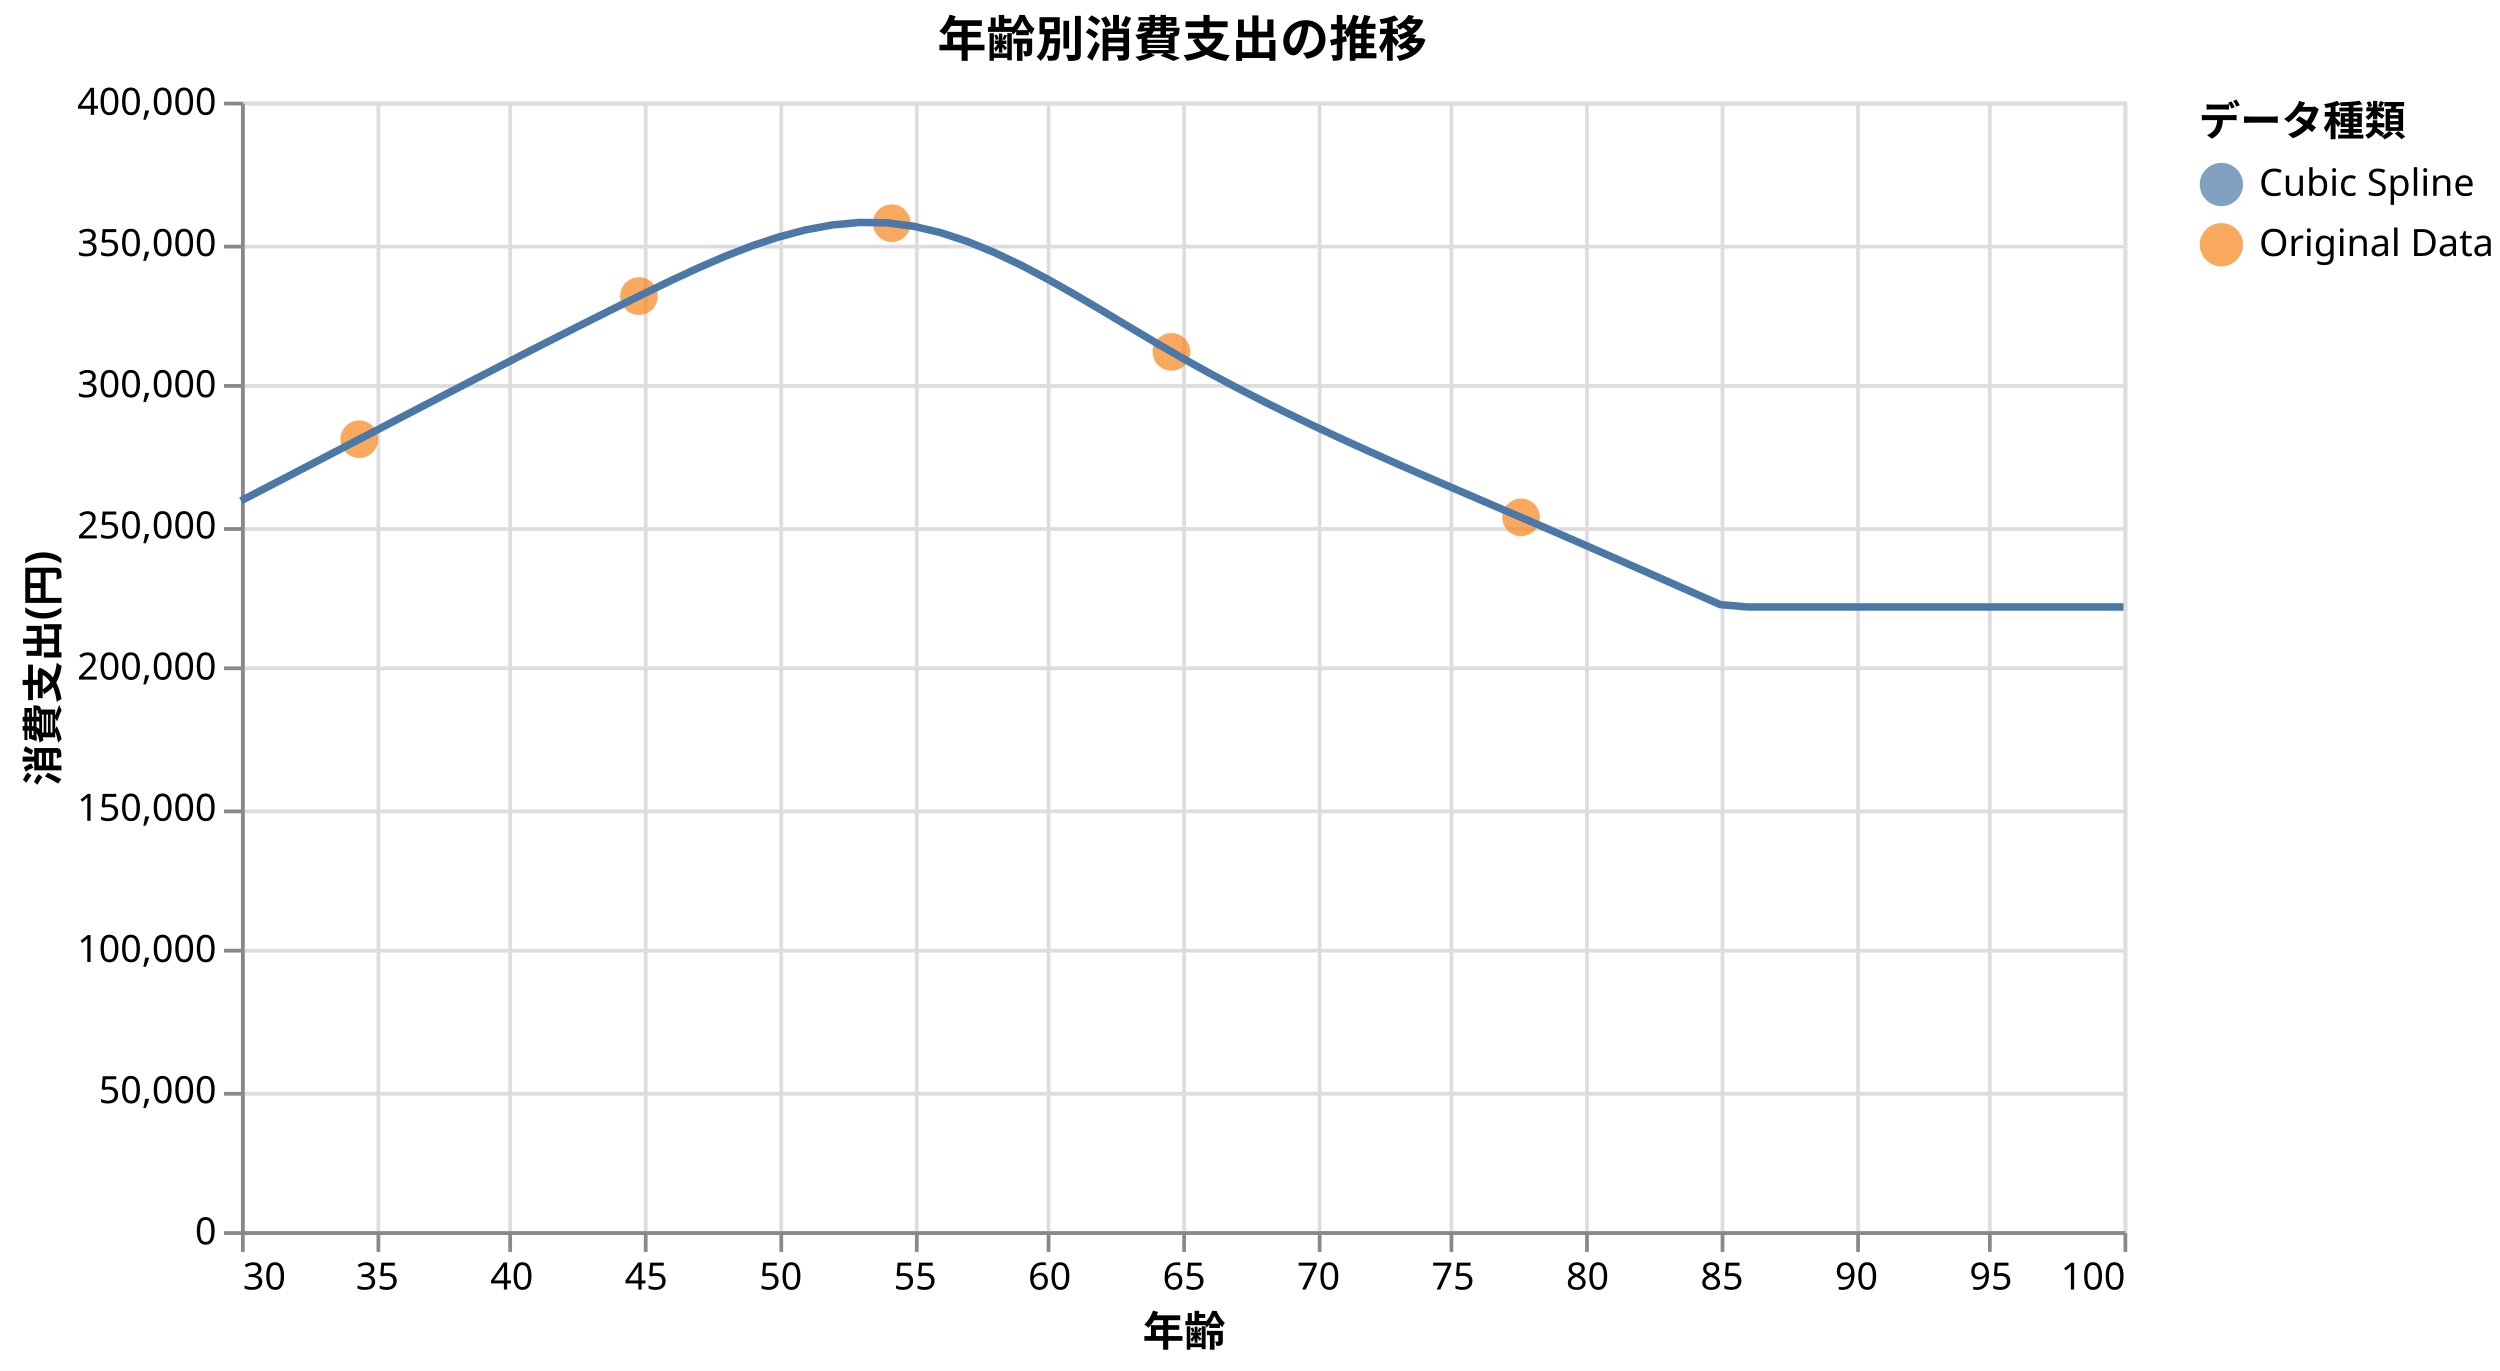
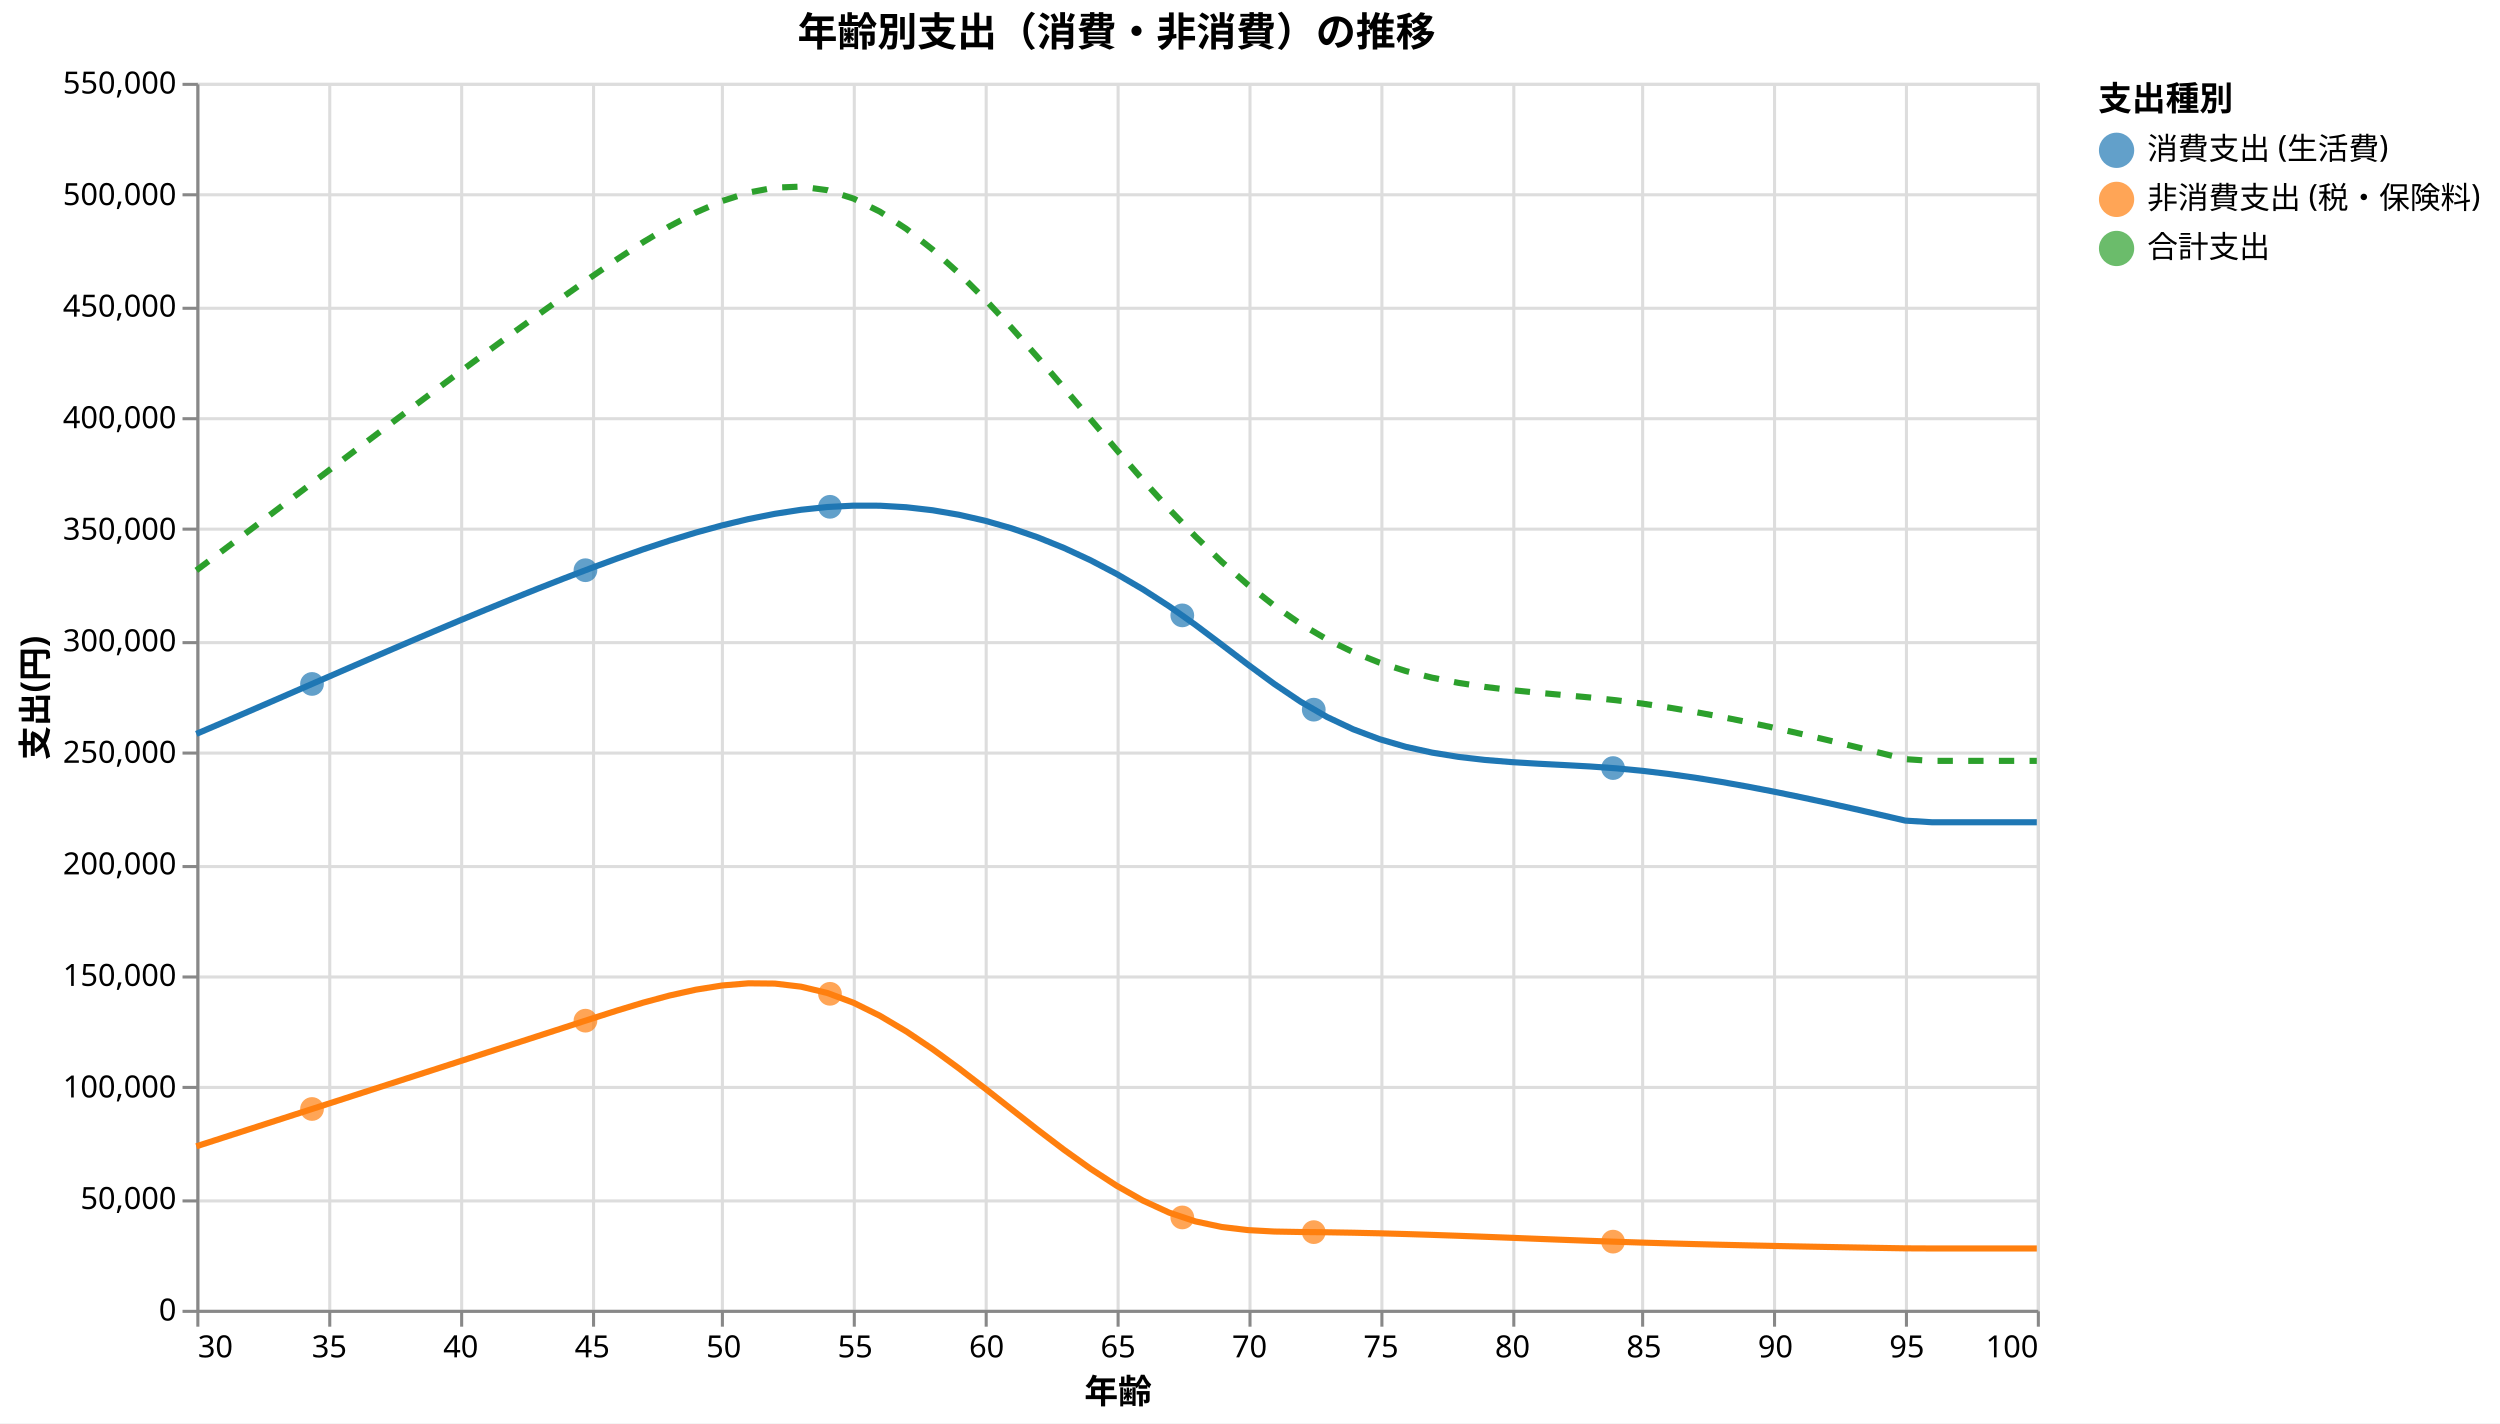
- <svg xmlns="http://www.w3.org/2000/svg" version="1.1" class="marks" width="664" height="364" viewBox="0 0 664 364">
-   <rect width="664" height="364" fill="white" />
+ <svg xmlns="http://www.w3.org/2000/svg" version="1.1" class="marks" width="815" height="464" viewBox="0 0 815 464">
+   <rect width="815" height="464" fill="white" />
  <g fill="none" stroke-miterlimit="10" transform="translate(64,27)">
    <g class="mark-group role-frame root" role="graphics-object" aria-roledescription="group mark container">
      <g transform="translate(0,0)">
-         <path class="background" aria-hidden="true" d="M0.5,0.5h500v300h-500Z" stroke="#ddd" />
+         <path class="background" aria-hidden="true" d="M0.5,0.5h600v400h-600Z" stroke="#ddd" />
        <g>
          <g class="mark-group role-axis" aria-hidden="true">
-             <g transform="translate(0.5,300.5)">
+             <g transform="translate(0.5,400.5)">
              <path class="background" aria-hidden="true" d="M0,0h0v0h0Z" pointer-events="none" />
              <g>
                <g class="mark-rule role-axis-grid" pointer-events="none">
-                   <line transform="translate(0,-300)" x2="0" y2="300" stroke="#ddd" stroke-width="1" opacity="1" />
-                   <line transform="translate(36,-300)" x2="0" y2="300" stroke="#ddd" stroke-width="1" opacity="1" />
-                   <line transform="translate(71,-300)" x2="0" y2="300" stroke="#ddd" stroke-width="1" opacity="1" />
-                   <line transform="translate(107,-300)" x2="0" y2="300" stroke="#ddd" stroke-width="1" opacity="1" />
-                   <line transform="translate(143,-300)" x2="0" y2="300" stroke="#ddd" stroke-width="1" opacity="1" />
-                   <line transform="translate(179,-300)" x2="0" y2="300" stroke="#ddd" stroke-width="1" opacity="1" />
-                   <line transform="translate(214,-300)" x2="0" y2="300" stroke="#ddd" stroke-width="1" opacity="1" />
-                   <line transform="translate(250,-300)" x2="0" y2="300" stroke="#ddd" stroke-width="1" opacity="1" />
-                   <line transform="translate(286,-300)" x2="0" y2="300" stroke="#ddd" stroke-width="1" opacity="1" />
-                   <line transform="translate(321,-300)" x2="0" y2="300" stroke="#ddd" stroke-width="1" opacity="1" />
-                   <line transform="translate(357,-300)" x2="0" y2="300" stroke="#ddd" stroke-width="1" opacity="1" />
-                   <line transform="translate(393,-300)" x2="0" y2="300" stroke="#ddd" stroke-width="1" opacity="1" />
-                   <line transform="translate(429,-300)" x2="0" y2="300" stroke="#ddd" stroke-width="1" opacity="1" />
-                   <line transform="translate(464,-300)" x2="0" y2="300" stroke="#ddd" stroke-width="1" opacity="1" />
-                   <line transform="translate(500,-300)" x2="0" y2="300" stroke="#ddd" stroke-width="1" opacity="1" />
+                   <line transform="translate(0,-400)" x2="0" y2="400" stroke="#ddd" stroke-width="1" opacity="1" />
+                   <line transform="translate(43,-400)" x2="0" y2="400" stroke="#ddd" stroke-width="1" opacity="1" />
+                   <line transform="translate(86,-400)" x2="0" y2="400" stroke="#ddd" stroke-width="1" opacity="1" />
+                   <line transform="translate(129,-400)" x2="0" y2="400" stroke="#ddd" stroke-width="1" opacity="1" />
+                   <line transform="translate(171,-400)" x2="0" y2="400" stroke="#ddd" stroke-width="1" opacity="1" />
+                   <line transform="translate(214,-400)" x2="0" y2="400" stroke="#ddd" stroke-width="1" opacity="1" />
+                   <line transform="translate(257,-400)" x2="0" y2="400" stroke="#ddd" stroke-width="1" opacity="1" />
+                   <line transform="translate(300,-400)" x2="0" y2="400" stroke="#ddd" stroke-width="1" opacity="1" />
+                   <line transform="translate(343,-400)" x2="0" y2="400" stroke="#ddd" stroke-width="1" opacity="1" />
+                   <line transform="translate(386,-400)" x2="0" y2="400" stroke="#ddd" stroke-width="1" opacity="1" />
+                   <line transform="translate(429,-400)" x2="0" y2="400" stroke="#ddd" stroke-width="1" opacity="1" />
+                   <line transform="translate(471,-400)" x2="0" y2="400" stroke="#ddd" stroke-width="1" opacity="1" />
+                   <line transform="translate(514,-400)" x2="0" y2="400" stroke="#ddd" stroke-width="1" opacity="1" />
+                   <line transform="translate(557,-400)" x2="0" y2="400" stroke="#ddd" stroke-width="1" opacity="1" />
+                   <line transform="translate(600,-400)" x2="0" y2="400" stroke="#ddd" stroke-width="1" opacity="1" />
                </g>
              </g>
              <path class="foreground" aria-hidden="true" d="" pointer-events="none" display="none" />
            </g>
          </g>
          <g class="mark-group role-axis" aria-hidden="true">
            <g transform="translate(0.5,0.5)">
              <path class="background" aria-hidden="true" d="M0,0h0v0h0Z" pointer-events="none" />
              <g>
                <g class="mark-rule role-axis-grid" pointer-events="none">
-                   <line transform="translate(0,300)" x2="500" y2="0" stroke="#ddd" stroke-width="1" opacity="1" />
-                   <line transform="translate(0,263)" x2="500" y2="0" stroke="#ddd" stroke-width="1" opacity="1" />
-                   <line transform="translate(0,225)" x2="500" y2="0" stroke="#ddd" stroke-width="1" opacity="1" />
-                   <line transform="translate(0,188)" x2="500" y2="0" stroke="#ddd" stroke-width="1" opacity="1" />
-                   <line transform="translate(0,150)" x2="500" y2="0" stroke="#ddd" stroke-width="1" opacity="1" />
-                   <line transform="translate(0,113)" x2="500" y2="0" stroke="#ddd" stroke-width="1" opacity="1" />
-                   <line transform="translate(0,75)" x2="500" y2="0" stroke="#ddd" stroke-width="1" opacity="1" />
-                   <line transform="translate(0,38)" x2="500" y2="0" stroke="#ddd" stroke-width="1" opacity="1" />
-                   <line transform="translate(0,0)" x2="500" y2="0" stroke="#ddd" stroke-width="1" opacity="1" />
+                   <line transform="translate(0,400)" x2="600" y2="0" stroke="#ddd" stroke-width="1" opacity="1" />
+                   <line transform="translate(0,364)" x2="600" y2="0" stroke="#ddd" stroke-width="1" opacity="1" />
+                   <line transform="translate(0,327)" x2="600" y2="0" stroke="#ddd" stroke-width="1" opacity="1" />
+                   <line transform="translate(0,291)" x2="600" y2="0" stroke="#ddd" stroke-width="1" opacity="1" />
+                   <line transform="translate(0,255)" x2="600" y2="0" stroke="#ddd" stroke-width="1" opacity="1" />
+                   <line transform="translate(0,218)" x2="600" y2="0" stroke="#ddd" stroke-width="1" opacity="1" />
+                   <line transform="translate(0,182)" x2="600" y2="0" stroke="#ddd" stroke-width="1" opacity="1" />
+                   <line transform="translate(0,145)" x2="600" y2="0" stroke="#ddd" stroke-width="1" opacity="1" />
+                   <line transform="translate(0,109)" x2="600" y2="0" stroke="#ddd" stroke-width="1" opacity="1" />
+                   <line transform="translate(0,73)" x2="600" y2="0" stroke="#ddd" stroke-width="1" opacity="1" />
+                   <line transform="translate(0,36)" x2="600" y2="0" stroke="#ddd" stroke-width="1" opacity="1" />
+                   <line transform="translate(0,0)" x2="600" y2="0" stroke="#ddd" stroke-width="1" opacity="1" />
                </g>
              </g>
              <path class="foreground" aria-hidden="true" d="" pointer-events="none" display="none" />
            </g>
          </g>
          <g class="mark-group role-axis" role="graphics-symbol" aria-roledescription="axis" aria-label="X-axis titled '年齢' for a linear scale with values from 30 to 100">
-             <g transform="translate(0.5,300.5)">
+             <g transform="translate(0.5,400.5)">
              <path class="background" aria-hidden="true" d="M0,0h0v0h0Z" pointer-events="none" />
              <g>
                <g class="mark-rule role-axis-tick" pointer-events="none">
                  <line transform="translate(0,0)" x2="0" y2="5" stroke="#888" stroke-width="1" opacity="1" />
-                   <line transform="translate(36,0)" x2="0" y2="5" stroke="#888" stroke-width="1" opacity="1" />
-                   <line transform="translate(71,0)" x2="0" y2="5" stroke="#888" stroke-width="1" opacity="1" />
-                   <line transform="translate(107,0)" x2="0" y2="5" stroke="#888" stroke-width="1" opacity="1" />
-                   <line transform="translate(143,0)" x2="0" y2="5" stroke="#888" stroke-width="1" opacity="1" />
-                   <line transform="translate(179,0)" x2="0" y2="5" stroke="#888" stroke-width="1" opacity="1" />
+                   <line transform="translate(43,0)" x2="0" y2="5" stroke="#888" stroke-width="1" opacity="1" />
+                   <line transform="translate(86,0)" x2="0" y2="5" stroke="#888" stroke-width="1" opacity="1" />
+                   <line transform="translate(129,0)" x2="0" y2="5" stroke="#888" stroke-width="1" opacity="1" />
+                   <line transform="translate(171,0)" x2="0" y2="5" stroke="#888" stroke-width="1" opacity="1" />
                  <line transform="translate(214,0)" x2="0" y2="5" stroke="#888" stroke-width="1" opacity="1" />
-                   <line transform="translate(250,0)" x2="0" y2="5" stroke="#888" stroke-width="1" opacity="1" />
-                   <line transform="translate(286,0)" x2="0" y2="5" stroke="#888" stroke-width="1" opacity="1" />
-                   <line transform="translate(321,0)" x2="0" y2="5" stroke="#888" stroke-width="1" opacity="1" />
-                   <line transform="translate(357,0)" x2="0" y2="5" stroke="#888" stroke-width="1" opacity="1" />
-                   <line transform="translate(393,0)" x2="0" y2="5" stroke="#888" stroke-width="1" opacity="1" />
+                   <line transform="translate(257,0)" x2="0" y2="5" stroke="#888" stroke-width="1" opacity="1" />
+                   <line transform="translate(300,0)" x2="0" y2="5" stroke="#888" stroke-width="1" opacity="1" />
+                   <line transform="translate(343,0)" x2="0" y2="5" stroke="#888" stroke-width="1" opacity="1" />
+                   <line transform="translate(386,0)" x2="0" y2="5" stroke="#888" stroke-width="1" opacity="1" />
                  <line transform="translate(429,0)" x2="0" y2="5" stroke="#888" stroke-width="1" opacity="1" />
-                   <line transform="translate(464,0)" x2="0" y2="5" stroke="#888" stroke-width="1" opacity="1" />
-                   <line transform="translate(500,0)" x2="0" y2="5" stroke="#888" stroke-width="1" opacity="1" />
+                   <line transform="translate(471,0)" x2="0" y2="5" stroke="#888" stroke-width="1" opacity="1" />
+                   <line transform="translate(514,0)" x2="0" y2="5" stroke="#888" stroke-width="1" opacity="1" />
+                   <line transform="translate(557,0)" x2="0" y2="5" stroke="#888" stroke-width="1" opacity="1" />
+                   <line transform="translate(600,0)" x2="0" y2="5" stroke="#888" stroke-width="1" opacity="1" />
                </g>
                <g class="mark-text role-axis-label" pointer-events="none">
                  <text text-anchor="start" transform="translate(0,15)" font-family="sans-serif" font-size="10px" fill="#000" opacity="1">30</text>
-                   <text text-anchor="middle" transform="translate(35.71429,15)" font-family="sans-serif" font-size="10px" fill="#000" opacity="1">35</text>
-                   <text text-anchor="middle" transform="translate(71.42857,15)" font-family="sans-serif" font-size="10px" fill="#000" opacity="1">40</text>
-                   <text text-anchor="middle" transform="translate(107.1429,15)" font-family="sans-serif" font-size="10px" fill="#000" opacity="1">45</text>
-                   <text text-anchor="middle" transform="translate(142.8571,15)" font-family="sans-serif" font-size="10px" fill="#000" opacity="1">50</text>
-                   <text text-anchor="middle" transform="translate(178.5714,15)" font-family="sans-serif" font-size="10px" fill="#000" opacity="1">55</text>
-                   <text text-anchor="middle" transform="translate(214.2857,15)" font-family="sans-serif" font-size="10px" fill="#000" opacity="1">60</text>
-                   <text text-anchor="middle" transform="translate(250,15)" font-family="sans-serif" font-size="10px" fill="#000" opacity="1">65</text>
-                   <text text-anchor="middle" transform="translate(285.7143,15)" font-family="sans-serif" font-size="10px" fill="#000" opacity="1">70</text>
-                   <text text-anchor="middle" transform="translate(321.4286,15)" font-family="sans-serif" font-size="10px" fill="#000" opacity="1">75</text>
-                   <text text-anchor="middle" transform="translate(357.1429,15)" font-family="sans-serif" font-size="10px" fill="#000" opacity="1">80</text>
-                   <text text-anchor="middle" transform="translate(392.8571,15)" font-family="sans-serif" font-size="10px" fill="#000" opacity="1">85</text>
-                   <text text-anchor="middle" transform="translate(428.5714,15)" font-family="sans-serif" font-size="10px" fill="#000" opacity="1">90</text>
-                   <text text-anchor="middle" transform="translate(464.2857,15)" font-family="sans-serif" font-size="10px" fill="#000" opacity="1">95</text>
-                   <text text-anchor="end" transform="translate(500,15)" font-family="sans-serif" font-size="10px" fill="#000" opacity="1">100</text>
+                   <text text-anchor="middle" transform="translate(42.85714,15)" font-family="sans-serif" font-size="10px" fill="#000" opacity="1">35</text>
+                   <text text-anchor="middle" transform="translate(85.71429,15)" font-family="sans-serif" font-size="10px" fill="#000" opacity="1">40</text>
+                   <text text-anchor="middle" transform="translate(128.5714,15)" font-family="sans-serif" font-size="10px" fill="#000" opacity="1">45</text>
+                   <text text-anchor="middle" transform="translate(171.4286,15)" font-family="sans-serif" font-size="10px" fill="#000" opacity="1">50</text>
+                   <text text-anchor="middle" transform="translate(214.2857,15)" font-family="sans-serif" font-size="10px" fill="#000" opacity="1">55</text>
+                   <text text-anchor="middle" transform="translate(257.1429,15)" font-family="sans-serif" font-size="10px" fill="#000" opacity="1">60</text>
+                   <text text-anchor="middle" transform="translate(300,15)" font-family="sans-serif" font-size="10px" fill="#000" opacity="1">65</text>
+                   <text text-anchor="middle" transform="translate(342.8571,15)" font-family="sans-serif" font-size="10px" fill="#000" opacity="1">70</text>
+                   <text text-anchor="middle" transform="translate(385.7143,15)" font-family="sans-serif" font-size="10px" fill="#000" opacity="1">75</text>
+                   <text text-anchor="middle" transform="translate(428.5714,15)" font-family="sans-serif" font-size="10px" fill="#000" opacity="1">80</text>
+                   <text text-anchor="middle" transform="translate(471.4286,15)" font-family="sans-serif" font-size="10px" fill="#000" opacity="1">85</text>
+                   <text text-anchor="middle" transform="translate(514.2857,15)" font-family="sans-serif" font-size="10px" fill="#000" opacity="1">90</text>
+                   <text text-anchor="middle" transform="translate(557.1429,15)" font-family="sans-serif" font-size="10px" fill="#000" opacity="1">95</text>
+                   <text text-anchor="end" transform="translate(600,15)" font-family="sans-serif" font-size="10px" fill="#000" opacity="1">100</text>
                </g>
                <g class="mark-rule role-axis-domain" pointer-events="none">
-                   <line transform="translate(0,0)" x2="500" y2="0" stroke="#888" stroke-width="1" opacity="1" />
+                   <line transform="translate(0,0)" x2="600" y2="0" stroke="#888" stroke-width="1" opacity="1" />
                </g>
                <g class="mark-text role-axis-title" pointer-events="none">
-                   <text text-anchor="middle" transform="translate(250,30)" font-family="sans-serif" font-size="11px" font-weight="bold" fill="#000" opacity="1">年齢</text>
-                 </g>
-               </g>
-               <path class="foreground" aria-hidden="true" d="" pointer-events="none" display="none" />
-             </g>
-           </g>
-           <g class="mark-group role-axis" role="graphics-symbol" aria-roledescription="axis" aria-label="Y-axis titled '消費支出(円)' for a linear scale with values from 0 to 400,000">
+                   <text text-anchor="middle" transform="translate(300,30)" font-family="sans-serif" font-size="11px" font-weight="bold" fill="#000" opacity="1">年齢</text>
+                 </g>
+               </g>
+               <path class="foreground" aria-hidden="true" d="" pointer-events="none" display="none" />
+             </g>
+           </g>
+           <g class="mark-group role-axis" role="graphics-symbol" aria-roledescription="axis" aria-label="Y-axis titled '支出(円)' for a linear scale with values from 0 to 550,000">
            <g transform="translate(0.5,0.5)">
              <path class="background" aria-hidden="true" d="M0,0h0v0h0Z" pointer-events="none" />
              <g>
                <g class="mark-rule role-axis-tick" pointer-events="none">
-                   <line transform="translate(0,300)" x2="-5" y2="0" stroke="#888" stroke-width="1" opacity="1" />
-                   <line transform="translate(0,263)" x2="-5" y2="0" stroke="#888" stroke-width="1" opacity="1" />
-                   <line transform="translate(0,225)" x2="-5" y2="0" stroke="#888" stroke-width="1" opacity="1" />
-                   <line transform="translate(0,188)" x2="-5" y2="0" stroke="#888" stroke-width="1" opacity="1" />
-                   <line transform="translate(0,150)" x2="-5" y2="0" stroke="#888" stroke-width="1" opacity="1" />
-                   <line transform="translate(0,113)" x2="-5" y2="0" stroke="#888" stroke-width="1" opacity="1" />
-                   <line transform="translate(0,75)" x2="-5" y2="0" stroke="#888" stroke-width="1" opacity="1" />
-                   <line transform="translate(0,38)" x2="-5" y2="0" stroke="#888" stroke-width="1" opacity="1" />
+                   <line transform="translate(0,400)" x2="-5" y2="0" stroke="#888" stroke-width="1" opacity="1" />
+                   <line transform="translate(0,364)" x2="-5" y2="0" stroke="#888" stroke-width="1" opacity="1" />
+                   <line transform="translate(0,327)" x2="-5" y2="0" stroke="#888" stroke-width="1" opacity="1" />
+                   <line transform="translate(0,291)" x2="-5" y2="0" stroke="#888" stroke-width="1" opacity="1" />
+                   <line transform="translate(0,255)" x2="-5" y2="0" stroke="#888" stroke-width="1" opacity="1" />
+                   <line transform="translate(0,218)" x2="-5" y2="0" stroke="#888" stroke-width="1" opacity="1" />
+                   <line transform="translate(0,182)" x2="-5" y2="0" stroke="#888" stroke-width="1" opacity="1" />
+                   <line transform="translate(0,145)" x2="-5" y2="0" stroke="#888" stroke-width="1" opacity="1" />
+                   <line transform="translate(0,109)" x2="-5" y2="0" stroke="#888" stroke-width="1" opacity="1" />
+                   <line transform="translate(0,73)" x2="-5" y2="0" stroke="#888" stroke-width="1" opacity="1" />
+                   <line transform="translate(0,36)" x2="-5" y2="0" stroke="#888" stroke-width="1" opacity="1" />
                  <line transform="translate(0,0)" x2="-5" y2="0" stroke="#888" stroke-width="1" opacity="1" />
                </g>
                <g class="mark-text role-axis-label" pointer-events="none">
-                   <text text-anchor="end" transform="translate(-7,303)" font-family="sans-serif" font-size="10px" fill="#000" opacity="1">0</text>
-                   <text text-anchor="end" transform="translate(-7,265.5)" font-family="sans-serif" font-size="10px" fill="#000" opacity="1">50,000</text>
-                   <text text-anchor="end" transform="translate(-7,228)" font-family="sans-serif" font-size="10px" fill="#000" opacity="1">100,000</text>
-                   <text text-anchor="end" transform="translate(-7,190.5)" font-family="sans-serif" font-size="10px" fill="#000" opacity="1">150,000</text>
-                   <text text-anchor="end" transform="translate(-7,153)" font-family="sans-serif" font-size="10px" fill="#000" opacity="1">200,000</text>
-                   <text text-anchor="end" transform="translate(-7,115.5)" font-family="sans-serif" font-size="10px" fill="#000" opacity="1">250,000</text>
-                   <text text-anchor="end" transform="translate(-7,78)" font-family="sans-serif" font-size="10px" fill="#000" opacity="1">300,000</text>
-                   <text text-anchor="end" transform="translate(-7,40.5)" font-family="sans-serif" font-size="10px" fill="#000" opacity="1">350,000</text>
-                   <text text-anchor="end" transform="translate(-7,3)" font-family="sans-serif" font-size="10px" fill="#000" opacity="1">400,000</text>
+                   <text text-anchor="end" transform="translate(-7,403)" font-family="sans-serif" font-size="10px" fill="#000" opacity="1">0</text>
+                   <text text-anchor="end" transform="translate(-7,366.6364)" font-family="sans-serif" font-size="10px" fill="#000" opacity="1">50,000</text>
+                   <text text-anchor="end" transform="translate(-7,330.2727)" font-family="sans-serif" font-size="10px" fill="#000" opacity="1">100,000</text>
+                   <text text-anchor="end" transform="translate(-7,293.9091)" font-family="sans-serif" font-size="10px" fill="#000" opacity="1">150,000</text>
+                   <text text-anchor="end" transform="translate(-7,257.5455)" font-family="sans-serif" font-size="10px" fill="#000" opacity="1">200,000</text>
+                   <text text-anchor="end" transform="translate(-7,221.1818)" font-family="sans-serif" font-size="10px" fill="#000" opacity="1">250,000</text>
+                   <text text-anchor="end" transform="translate(-7,184.8182)" font-family="sans-serif" font-size="10px" fill="#000" opacity="1">300,000</text>
+                   <text text-anchor="end" transform="translate(-7,148.4545)" font-family="sans-serif" font-size="10px" fill="#000" opacity="1">350,000</text>
+                   <text text-anchor="end" transform="translate(-7,112.0909)" font-family="sans-serif" font-size="10px" fill="#000" opacity="1">400,000</text>
+                   <text text-anchor="end" transform="translate(-7,75.72727)" font-family="sans-serif" font-size="10px" fill="#000" opacity="1">450,000</text>
+                   <text text-anchor="end" transform="translate(-7,39.36364)" font-family="sans-serif" font-size="10px" fill="#000" opacity="1">500,000</text>
+                   <text text-anchor="end" transform="translate(-7,3)" font-family="sans-serif" font-size="10px" fill="#000" opacity="1">550,000</text>
                </g>
                <g class="mark-rule role-axis-domain" pointer-events="none">
-                   <line transform="translate(0,300)" x2="0" y2="-300" stroke="#888" stroke-width="1" opacity="1" />
+                   <line transform="translate(0,400)" x2="0" y2="-400" stroke="#888" stroke-width="1" opacity="1" />
                </g>
                <g class="mark-text role-axis-title" pointer-events="none">
-                   <text text-anchor="middle" transform="translate(-47.14746,150) rotate(-90) translate(0,-2)" font-family="sans-serif" font-size="11px" font-weight="bold" fill="#000" opacity="1">消費支出(円)</text>
+                   <text text-anchor="middle" transform="translate(-47.14746,200) rotate(-90) translate(0,-2)" font-family="sans-serif" font-size="11px" font-weight="bold" fill="#000" opacity="1">支出(円)</text>
                </g>
              </g>
              <path class="foreground" aria-hidden="true" d="" pointer-events="none" display="none" />
            </g>
          </g>
          <g class="mark-symbol role-mark layer_0_marks" role="graphics-object" aria-roledescription="symbol mark container">
-             <path aria-label="年齢: 34.4; 消費支出(円): 280451; データ種類: Original Data" role="graphics-symbol" aria-roledescription="point" transform="translate(31.42857,89.66175)" d="M5,0A5,5,0,1,1,-5,0A5,5,0,1,1,5,0" fill="#f58518" stroke-width="2" opacity="0.7" />
-             <path aria-label="年齢: 44.8; 消費支出(円): 331134; データ種類: Original Data" role="graphics-symbol" aria-roledescription="point" transform="translate(105.7143,51.6495)" d="M5,0A5,5,0,1,1,-5,0A5,5,0,1,1,5,0" fill="#f58518" stroke-width="2" opacity="0.7" />
-             <path aria-label="年齢: 54.2; 消費支出(円): 356946; データ種類: Original Data" role="graphics-symbol" aria-roledescription="point" transform="translate(172.8571,32.2905)" d="M5,0A5,5,0,1,1,-5,0A5,5,0,1,1,5,0" fill="#f58518" stroke-width="2" opacity="0.7" />
-             <path aria-label="年齢: 64.6; 消費支出(円): 311392; データ種類: Original Data" role="graphics-symbol" aria-roledescription="point" transform="translate(247.1429,66.456)" d="M5,0A5,5,0,1,1,-5,0A5,5,0,1,1,5,0" fill="#f58518" stroke-width="2" opacity="0.7" />
-             <path aria-label="年齢: 77.6; 消費支出(円): 252781; データ種類: Original Data" role="graphics-symbol" aria-roledescription="point" transform="translate(340,110.4142)" d="M5,0A5,5,0,1,1,-5,0A5,5,0,1,1,5,0" fill="#f58518" stroke-width="2" opacity="0.7" />
+             <path aria-label="年齢: 34.4; 支出(円): 280544; 支出種別: 消費支出 (生活費)" role="graphics-symbol" aria-roledescription="point" transform="translate(37.71429,195.968)" d="M3.873,0A3.873,3.873,0,1,1,-3.873,0A3.873,3.873,0,1,1,3.873,0" fill="#1f77b4" stroke-width="2" opacity="0.7" />
+             <path aria-label="年齢: 44.8; 支出(円): 331526; 支出種別: 消費支出 (生活費)" role="graphics-symbol" aria-roledescription="point" transform="translate(126.8571,158.8902)" d="M3.873,0A3.873,3.873,0,1,1,-3.873,0A3.873,3.873,0,1,1,3.873,0" fill="#1f77b4" stroke-width="2" opacity="0.7" />
+             <path aria-label="年齢: 54.1; 支出(円): 359951; 支出種別: 消費支出 (生活費)" role="graphics-symbol" aria-roledescription="point" transform="translate(206.5714,138.2175)" d="M3.873,0A3.873,3.873,0,1,1,-3.873,0A3.873,3.873,0,1,1,3.873,0" fill="#1f77b4" stroke-width="2" opacity="0.7" />
+             <path aria-label="年齢: 67.5; 支出(円): 311281; 支出種別: 消費支出 (生活費)" role="graphics-symbol" aria-roledescription="point" transform="translate(321.4286,173.6138)" d="M3.873,0A3.873,3.873,0,1,1,-3.873,0A3.873,3.873,0,1,1,3.873,0" fill="#1f77b4" stroke-width="2" opacity="0.7" />
+             <path aria-label="年齢: 72.5; 支出(円): 269015; 支出種別: 消費支出 (生活費)" role="graphics-symbol" aria-roledescription="point" transform="translate(364.2857,204.3527)" d="M3.873,0A3.873,3.873,0,1,1,-3.873,0A3.873,3.873,0,1,1,3.873,0" fill="#1f77b4" stroke-width="2" opacity="0.7" />
+             <path aria-label="年齢: 83.8831689757; 支出(円): 242840; 支出種別: 消費支出 (生活費)" role="graphics-symbol" aria-roledescription="point" transform="translate(461.8557,223.3891)" d="M3.873,0A3.873,3.873,0,1,1,-3.873,0A3.873,3.873,0,1,1,3.873,0" fill="#1f77b4" stroke-width="2" opacity="0.7" />
+             <path aria-label="年齢: 34.4; 支出(円): 90018; 支出種別: 非消費支出 (税・保険料)" role="graphics-symbol" aria-roledescription="point" transform="translate(37.71429,334.5324)" d="M3.873,0A3.873,3.873,0,1,1,-3.873,0A3.873,3.873,0,1,1,3.873,0" fill="#ff7f0e" stroke-width="2" opacity="0.7" />
+             <path aria-label="年齢: 44.8; 支出(円): 129607; 支出種別: 非消費支出 (税・保険料)" role="graphics-symbol" aria-roledescription="point" transform="translate(126.8571,305.7404)" d="M3.873,0A3.873,3.873,0,1,1,-3.873,0A3.873,3.873,0,1,1,3.873,0" fill="#ff7f0e" stroke-width="2" opacity="0.7" />
+             <path aria-label="年齢: 54.1; 支出(円): 141647; 支出種別: 非消費支出 (税・保険料)" role="graphics-symbol" aria-roledescription="point" transform="translate(206.5714,296.984)" d="M3.873,0A3.873,3.873,0,1,1,-3.873,0A3.873,3.873,0,1,1,3.873,0" fill="#ff7f0e" stroke-width="2" opacity="0.7" />
+             <path aria-label="年齢: 67.5; 支出(円): 41405; 支出種別: 非消費支出 (税・保険料)" role="graphics-symbol" aria-roledescription="point" transform="translate(321.4286,369.8873)" d="M3.873,0A3.873,3.873,0,1,1,-3.873,0A3.873,3.873,0,1,1,3.873,0" fill="#ff7f0e" stroke-width="2" opacity="0.7" />
+             <path aria-label="年齢: 72.5; 支出(円): 34824; 支出種別: 非消費支出 (税・保険料)" role="graphics-symbol" aria-roledescription="point" transform="translate(364.2857,374.6735)" d="M3.873,0A3.873,3.873,0,1,1,-3.873,0A3.873,3.873,0,1,1,3.873,0" fill="#ff7f0e" stroke-width="2" opacity="0.7" />
+             <path aria-label="年齢: 83.8831689757; 支出(円): 30558; 支出種別: 非消費支出 (税・保険料)" role="graphics-symbol" aria-roledescription="point" transform="translate(461.8557,377.776)" d="M3.873,0A3.873,3.873,0,1,1,-3.873,0A3.873,3.873,0,1,1,3.873,0" fill="#ff7f0e" stroke-width="2" opacity="0.7" />
          </g>
          <g class="mark-group role-scope layer_1_pathgroup" role="graphics-object" aria-roledescription="group mark container">
            <g transform="translate(0,0)">
-               <path class="background" aria-hidden="true" d="M0,0h500v300h-500Z" />
+               <path class="background" aria-hidden="true" d="M0,0h600v400h-600Z" />
              <g>
                <g class="mark-line role-mark layer_1_marks" role="graphics-object" aria-roledescription="line mark container">
-                   <path aria-label="年齢: 30; 消費支出(円): 258670.329739; データ種類: Cubic Spline" role="graphics-symbol" aria-roledescription="line mark" d="M0,105.997L7.143,102.302L14.286,98.593L21.429,94.875L28.571,91.152L35.714,87.427L42.857,83.704L50,79.988L57.143,76.281L64.286,72.589L71.429,68.915L78.571,65.262L85.714,61.635L92.857,58.038L100,54.474L107.143,50.947L114.286,47.486L121.429,44.167L128.571,41.079L135.714,38.305L142.857,35.933L150,34.048L157.143,32.736L164.286,32.083L171.429,32.175L178.571,33.082L185.714,34.757L192.857,37.103L200,40.018L207.143,43.406L214.286,47.166L221.429,51.2L228.571,55.408L235.714,59.692L242.857,63.952L250,68.091L257.143,72.059L264.286,75.867L271.429,79.53L278.571,83.064L285.714,86.485L292.857,89.808L300,93.049L307.143,96.224L314.286,99.348L321.429,102.437L328.571,105.506L335.714,108.571L342.857,111.647L350,114.742L357.143,117.855L364.286,120.982L371.429,124.12L378.571,127.267L385.714,130.42L392.857,133.577L400,134.208L407.143,134.208L414.286,134.208L421.429,134.208L428.571,134.208L435.714,134.208L442.857,134.208L450,134.208L457.143,134.208L464.286,134.208L471.429,134.208L478.571,134.208L485.714,134.208L492.857,134.208L500,134.208" stroke="#4c78a8" stroke-width="2" />
+                   <path aria-label="年齢: 30; 支出(円): 258160.71032; 支出種別: 消費支出 (生活費)" role="graphics-symbol" aria-roledescription="line mark" d="M0,212.247L8.571,208.587L17.143,204.897L25.714,201.185L34.286,197.46L42.857,193.731L51.429,190.008L60,186.299L68.571,182.614L77.143,178.962L85.714,175.351L94.286,171.792L102.857,168.292L111.429,164.862L120,161.51L128.571,158.245L137.143,155.085L145.714,152.067L154.286,149.232L162.857,146.619L171.429,144.268L180,142.22L188.571,140.512L197.143,139.187L205.714,138.283L214.286,137.837L222.857,137.86L231.429,138.359L240,139.339L248.571,140.804L257.143,142.761L265.714,145.213L274.286,148.168L282.857,151.629L291.429,155.602L300,160.092L308.571,165.104L317.143,170.644L325.714,176.711L334.286,183.155L342.857,189.679L351.429,195.981L360,201.757L368.571,206.712L377.143,210.748L385.714,213.962L394.286,216.462L402.857,218.352L411.429,219.74L420,220.732L428.571,221.434L437.143,221.953L445.714,222.394L454.286,222.864L462.857,223.47L471.429,224.288L480,225.314L488.571,226.525L497.143,227.903L505.714,229.428L514.286,231.079L522.857,232.836L531.429,234.678L540,236.587L548.571,238.541L557.143,240.521L565.714,241.05L574.286,241.05L582.857,241.05L591.429,241.05L600,241.05" stroke="#1f77b4" stroke-width="2" stroke-dasharray="0,0" />
                </g>
              </g>
              <path class="foreground" aria-hidden="true" d="" display="none" />
            </g>
-           </g>
-           <g class="mark-group role-legend" role="graphics-symbol" aria-roledescription="legend" aria-label="Symbol legend titled 'データ種類' for fill color and stroke color with 2 values: Cubic Spline, Original Data">
-             <g transform="translate(520,0)">
-               <path class="background" aria-hidden="true" d="M0,0h75v45h-75Z" pointer-events="none" />
+             <g transform="translate(0,0)">
+               <path class="background" aria-hidden="true" d="M0,0h600v400h-600Z" />
+               <g>
+                 <g class="mark-line role-mark layer_1_marks" role="graphics-object" aria-roledescription="line mark container">
+                   <path aria-label="年齢: 30; 支出(円): 73292.2224511; 支出種別: 非消費支出 (税・保険料)" role="graphics-symbol" aria-roledescription="line mark" d="M0,346.697L8.571,343.931L17.143,341.166L25.714,338.402L34.286,335.638L42.857,332.874L51.429,330.11L60,327.346L68.571,324.581L77.143,321.815L85.714,319.048L94.286,316.279L102.857,313.509L111.429,310.736L120,307.962L128.571,305.185L137.143,302.442L145.714,299.85L154.286,297.538L162.857,295.633L171.429,294.264L180,293.56L188.571,293.648L197.143,294.657L205.714,296.716L214.286,299.914L222.857,304.144L231.429,309.229L240,314.993L248.571,321.259L257.143,327.851L265.714,334.593L274.286,341.309L282.857,347.821L291.429,353.954L300,359.532L308.571,364.377L317.143,368.314L325.714,371.176L334.286,372.997L342.857,374.015L351.429,374.479L360,374.634L368.571,374.723L377.143,374.866L385.714,375.059L394.286,375.296L402.857,375.568L411.429,375.867L420,376.187L428.571,376.518L437.143,376.854L445.714,377.187L454.286,377.508L462.857,377.81L471.429,378.088L480,378.342L488.571,378.576L497.143,378.791L505.714,378.989L514.286,379.173L522.857,379.345L531.429,379.508L540,379.663L548.571,379.812L557.143,379.959L565.714,379.998L574.286,379.998L582.857,379.998L591.429,379.998L600,379.998" stroke="#ff7f0e" stroke-width="2" stroke-dasharray="0,0" />
+                 </g>
+               </g>
+               <path class="foreground" aria-hidden="true" d="" display="none" />
+             </g>
+             <g transform="translate(0,0)">
+               <path class="background" aria-hidden="true" d="M0,0h600v400h-600Z" />
+               <g>
+                 <g class="mark-line role-mark layer_1_marks" role="graphics-object" aria-roledescription="line mark container">
+                   <path aria-label="年齢: 30; 支出(円): 331452.932771; 支出種別: 合計支出" role="graphics-symbol" aria-roledescription="line mark" d="M0,158.943L8.571,152.518L17.143,146.063L25.714,139.586L34.286,133.097L42.857,126.605L51.429,120.118L60,113.645L68.571,107.195L77.143,100.777L85.714,94.399L94.286,88.071L102.857,81.801L111.429,75.598L120,69.471L128.571,63.43L137.143,57.527L145.714,51.917L154.286,46.77L162.857,42.252L171.429,38.533L180,35.78L188.571,34.161L197.143,33.844L205.714,34.999L214.286,37.751L222.857,42.004L231.429,47.588L240,54.331L248.571,62.063L257.143,70.612L265.714,79.806L274.286,89.476L282.857,99.45L291.429,109.556L300,119.623L308.571,129.481L317.143,138.959L325.714,147.887L334.286,156.151L342.857,163.694L351.429,170.46L360,176.391L368.571,181.435L377.143,185.613L385.714,189.021L394.286,191.757L402.857,193.92L411.429,195.608L420,196.919L428.571,197.953L437.143,198.807L445.714,199.581L454.286,200.372L462.857,201.28L471.429,202.376L480,203.656L488.571,205.101L497.143,206.694L505.714,208.417L514.286,210.252L522.857,212.181L531.429,214.186L540,216.25L548.571,218.354L557.143,220.481L565.714,221.049L574.286,221.049L582.857,221.049L591.429,221.049L600,221.049" stroke="#2ca02c" stroke-width="2" stroke-dasharray="5,5" />
+                 </g>
+               </g>
+               <path class="foreground" aria-hidden="true" d="" display="none" />
+             </g>
+           </g>
+           <g class="mark-group role-legend" role="graphics-symbol" aria-roledescription="legend" aria-label="Symbol legend titled '支出種別' for fill color and stroke color with 3 values: 消費支出 (生活費), 非消費支出 (税・保険料), 合計支出">
+             <g transform="translate(620,0)">
+               <path class="background" aria-hidden="true" d="M0,0h126v61h-126Z" pointer-events="none" />
              <g>
                <g class="mark-group role-legend-entry">
                  <g transform="translate(0,16)">
                    <path class="background" aria-hidden="true" d="M0,0h0v0h0Z" pointer-events="none" />
                    <g>
                      <g class="mark-group role-scope" role="graphics-object" aria-roledescription="group mark container">
                        <g transform="translate(0,0)">
-                           <path class="background" aria-hidden="true" d="M0,0h74.359v12.5h-74.359Z" pointer-events="none" opacity="1" />
+                           <path class="background" aria-hidden="true" d="M0,0h125.438v12.5h-125.438Z" pointer-events="none" opacity="1" />
                          <g>
                            <g class="mark-symbol role-legend-symbol" pointer-events="none">
-                               <path transform="translate(6,6)" d="M5,0A5,5,0,1,1,-5,0A5,5,0,1,1,5,0" fill="#4c78a8" stroke="#4c78a8" stroke-width="1.5" opacity="0.7" />
+                               <path transform="translate(6,6)" d="M5,0A5,5,0,1,1,-5,0A5,5,0,1,1,5,0" fill="#1f77b4" stroke="#1f77b4" stroke-width="1.5" opacity="0.7" />
                            </g>
                            <g class="mark-text role-legend-label" pointer-events="none">
-                               <text text-anchor="start" transform="translate(16,9)" font-family="sans-serif" font-size="10px" fill="#000" opacity="1">Cubic Spline</text>
+                               <text text-anchor="start" transform="translate(16,9)" font-family="sans-serif" font-size="10px" fill="#000" opacity="1">消費支出 (生活費)</text>
                            </g>
                          </g>
                          <path class="foreground" aria-hidden="true" d="" pointer-events="none" display="none" />
                        </g>
                        <g transform="translate(0,16)">
-                           <path class="background" aria-hidden="true" d="M0,0h74.359v12.5h-74.359Z" pointer-events="none" opacity="1" />
+                           <path class="background" aria-hidden="true" d="M0,0h125.438v12.5h-125.438Z" pointer-events="none" opacity="1" />
                          <g>
                            <g class="mark-symbol role-legend-symbol" pointer-events="none">
-                               <path transform="translate(6,6)" d="M5,0A5,5,0,1,1,-5,0A5,5,0,1,1,5,0" fill="#f58518" stroke="#f58518" stroke-width="1.5" opacity="0.7" />
+                               <path transform="translate(6,6)" d="M5,0A5,5,0,1,1,-5,0A5,5,0,1,1,5,0" fill="#ff7f0e" stroke="#ff7f0e" stroke-width="1.5" opacity="0.7" />
                            </g>
                            <g class="mark-text role-legend-label" pointer-events="none">
-                               <text text-anchor="start" transform="translate(16,9)" font-family="sans-serif" font-size="10px" fill="#000" opacity="1">Original Data</text>
+                               <text text-anchor="start" transform="translate(16,9)" font-family="sans-serif" font-size="10px" fill="#000" opacity="1">非消費支出 (税・保険料)</text>
+                             </g>
+                           </g>
+                           <path class="foreground" aria-hidden="true" d="" pointer-events="none" display="none" />
+                         </g>
+                         <g transform="translate(0,32)">
+                           <path class="background" aria-hidden="true" d="M0,0h125.438v12.5h-125.438Z" pointer-events="none" opacity="1" />
+                           <g>
+                             <g class="mark-symbol role-legend-symbol" pointer-events="none">
+                               <path transform="translate(6,6)" d="M5,0A5,5,0,1,1,-5,0A5,5,0,1,1,5,0" fill="#2ca02c" stroke="#2ca02c" stroke-width="1.5" opacity="0.7" />
+                             </g>
+                             <g class="mark-text role-legend-label" pointer-events="none">
+                               <text text-anchor="start" transform="translate(16,9)" font-family="sans-serif" font-size="10px" fill="#000" opacity="1">合計支出</text>
                            </g>
                          </g>
                          <path class="foreground" aria-hidden="true" d="" pointer-events="none" display="none" />
                        </g>
                      </g>
                    </g>
                    <path class="foreground" aria-hidden="true" d="" pointer-events="none" display="none" />
                  </g>
                </g>
                <g class="mark-text role-legend-title" pointer-events="none">
-                   <text text-anchor="start" transform="translate(0,9)" font-family="sans-serif" font-size="11px" font-weight="bold" fill="#000" opacity="1">データ種類</text>
+                   <text text-anchor="start" transform="translate(0,9)" font-family="sans-serif" font-size="11px" font-weight="bold" fill="#000" opacity="1">支出種別</text>
                </g>
              </g>
              <path class="foreground" aria-hidden="true" d="" pointer-events="none" display="none" />
            </g>
          </g>
          <g class="mark-group role-title">
-             <g transform="translate(250,-22)">
-               <path class="background" aria-hidden="true" d="M0,0h0v0h0Z" pointer-events="none" />
-               <g>
-                 <g class="mark-text role-title-text" role="graphics-symbol" aria-roledescription="title" aria-label="Title text '年齢別消費支出の推移'" pointer-events="none">
-                   <text text-anchor="middle" transform="translate(0,10)" font-family="sans-serif" font-size="13px" font-weight="bold" fill="#000" opacity="1">年齢別消費支出の推移</text>
+             <g transform="translate(300,-22)">
+               <path class="background" aria-hidden="true" d="M0,0h0v0h0Z" pointer-events="none" />
+               <g>
+                 <g class="mark-text role-title-text" role="graphics-symbol" aria-roledescription="title" aria-label="Title text '年齢別支出（消費・非消費）の推移'" pointer-events="none">
+                   <text text-anchor="middle" transform="translate(0,10)" font-family="sans-serif" font-size="13px" font-weight="bold" fill="#000" opacity="1">年齢別支出（消費・非消費）の推移</text>
                </g>
              </g>
              <path class="foreground" aria-hidden="true" d="" pointer-events="none" display="none" />
            </g>
          </g>
        </g>
        <path class="foreground" aria-hidden="true" d="" display="none" />
      </g>
    </g>
  </g>
</svg>
